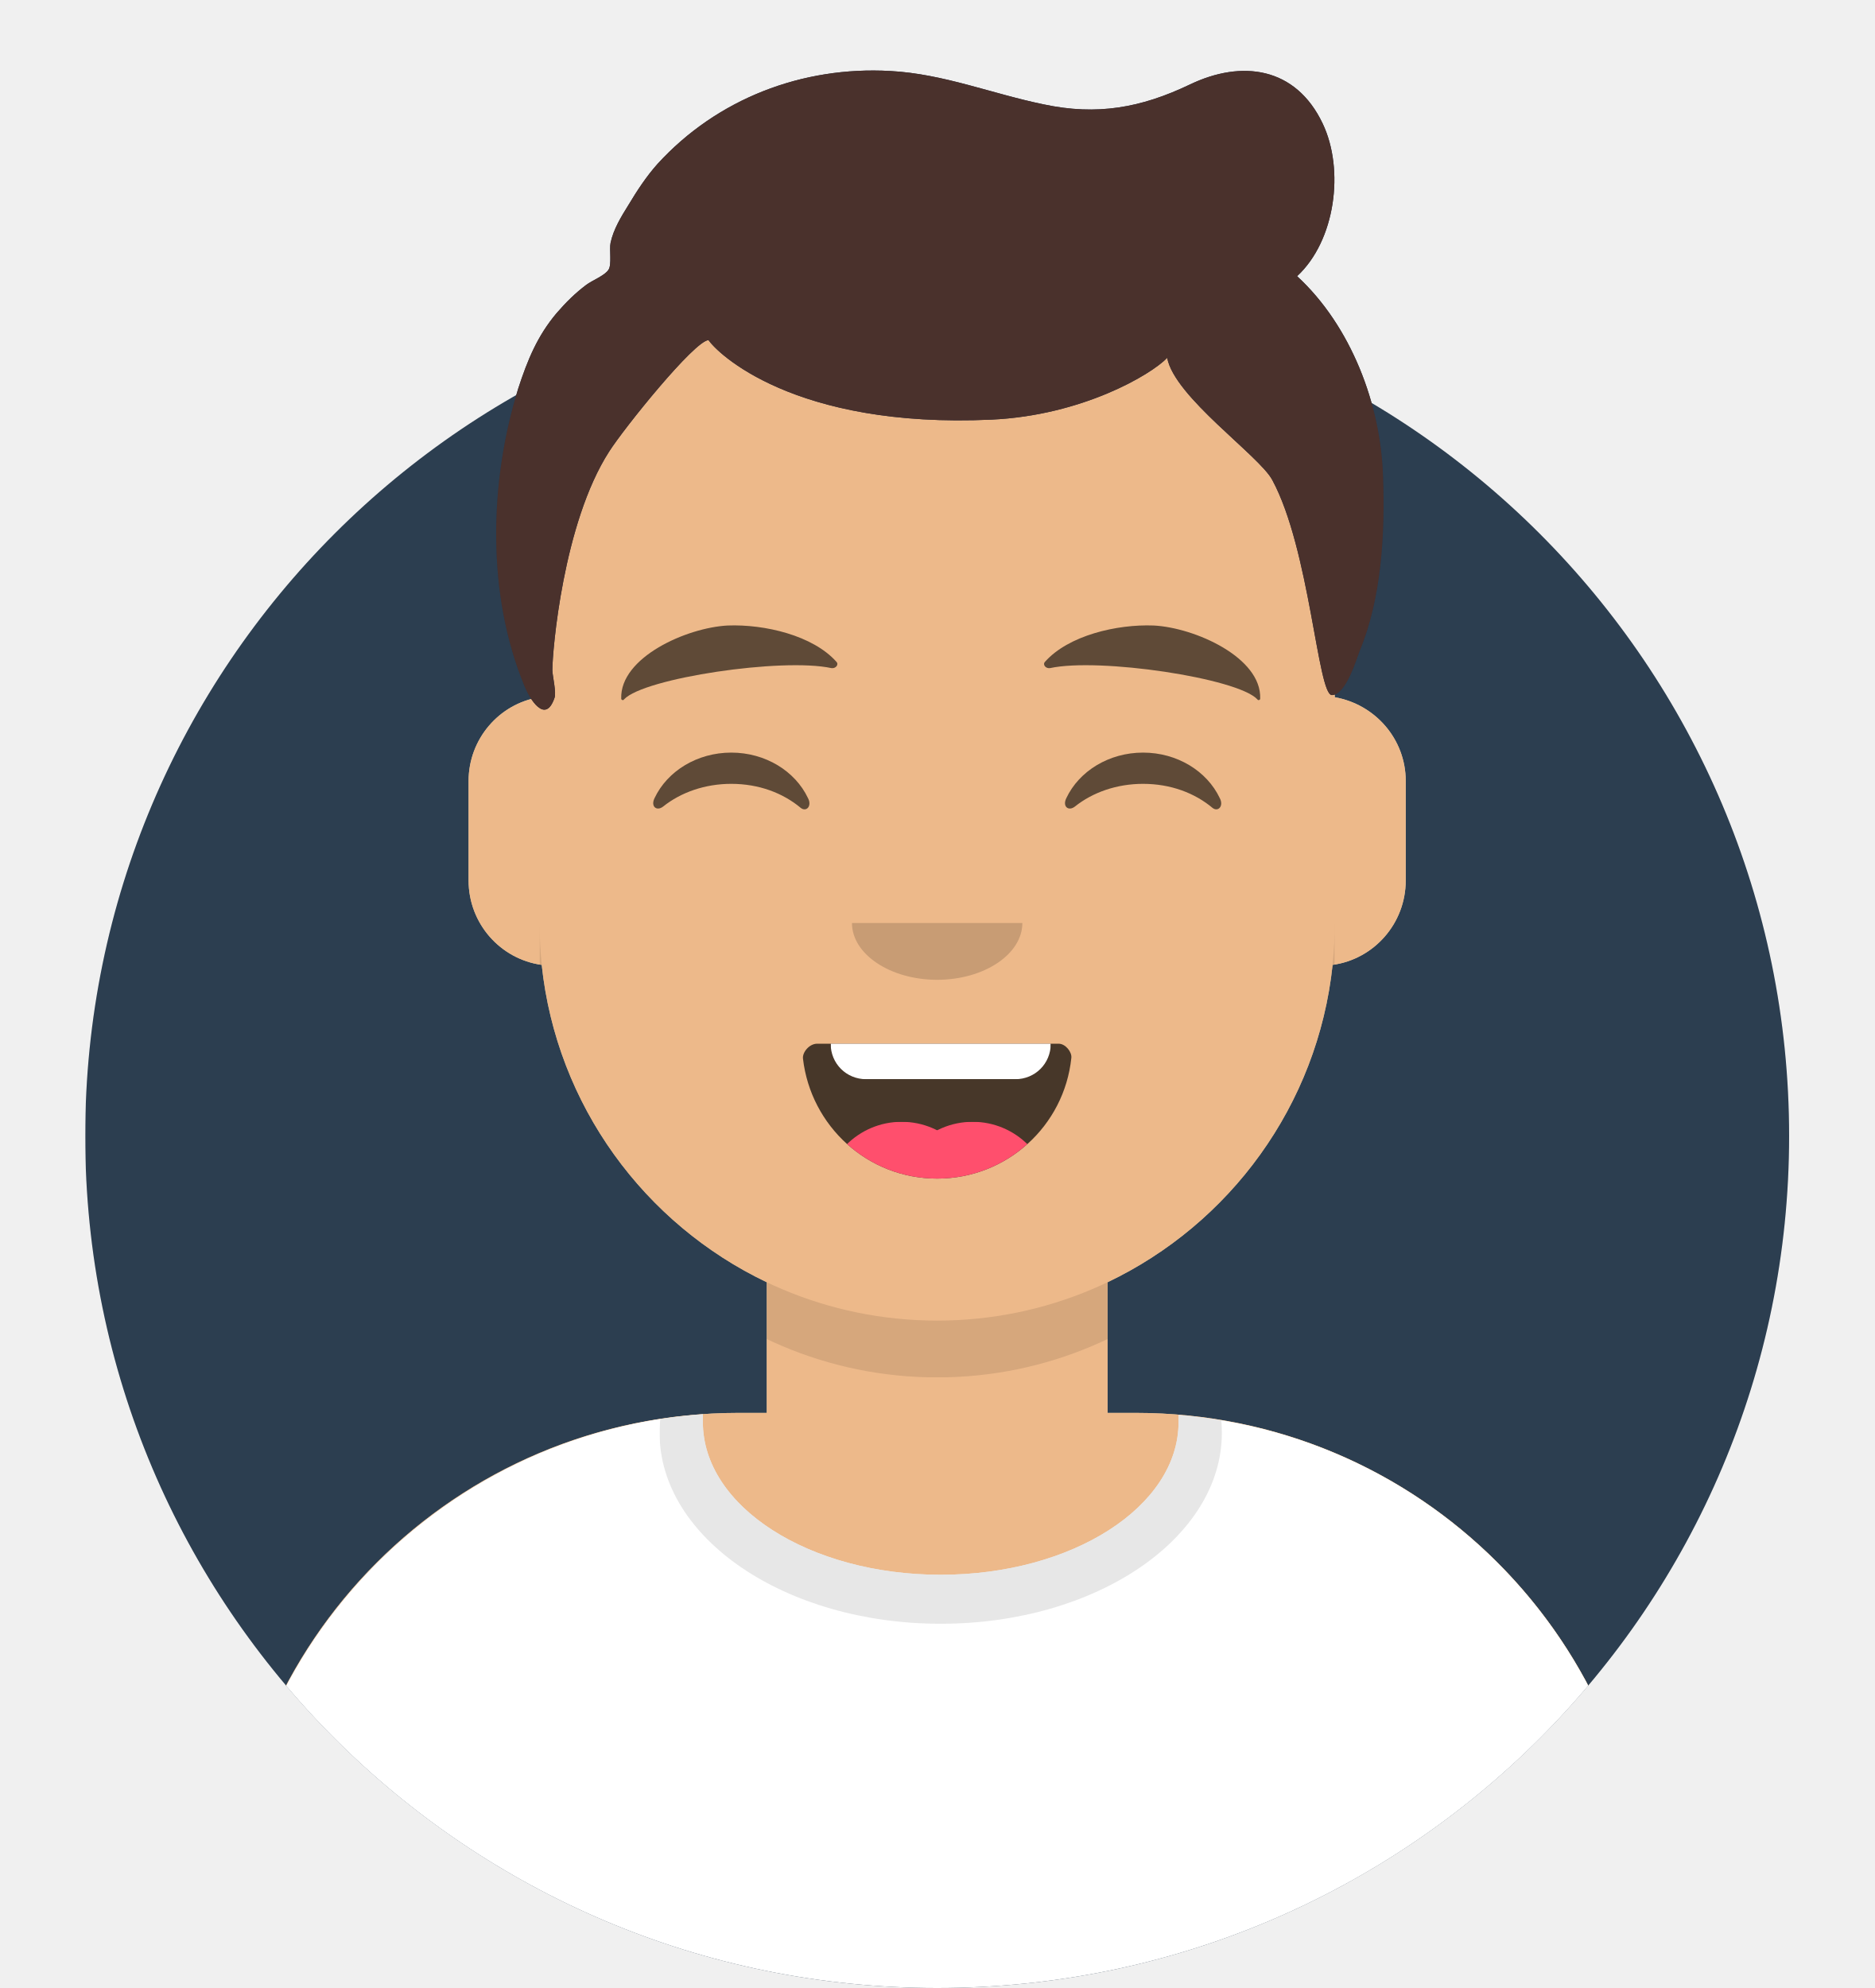
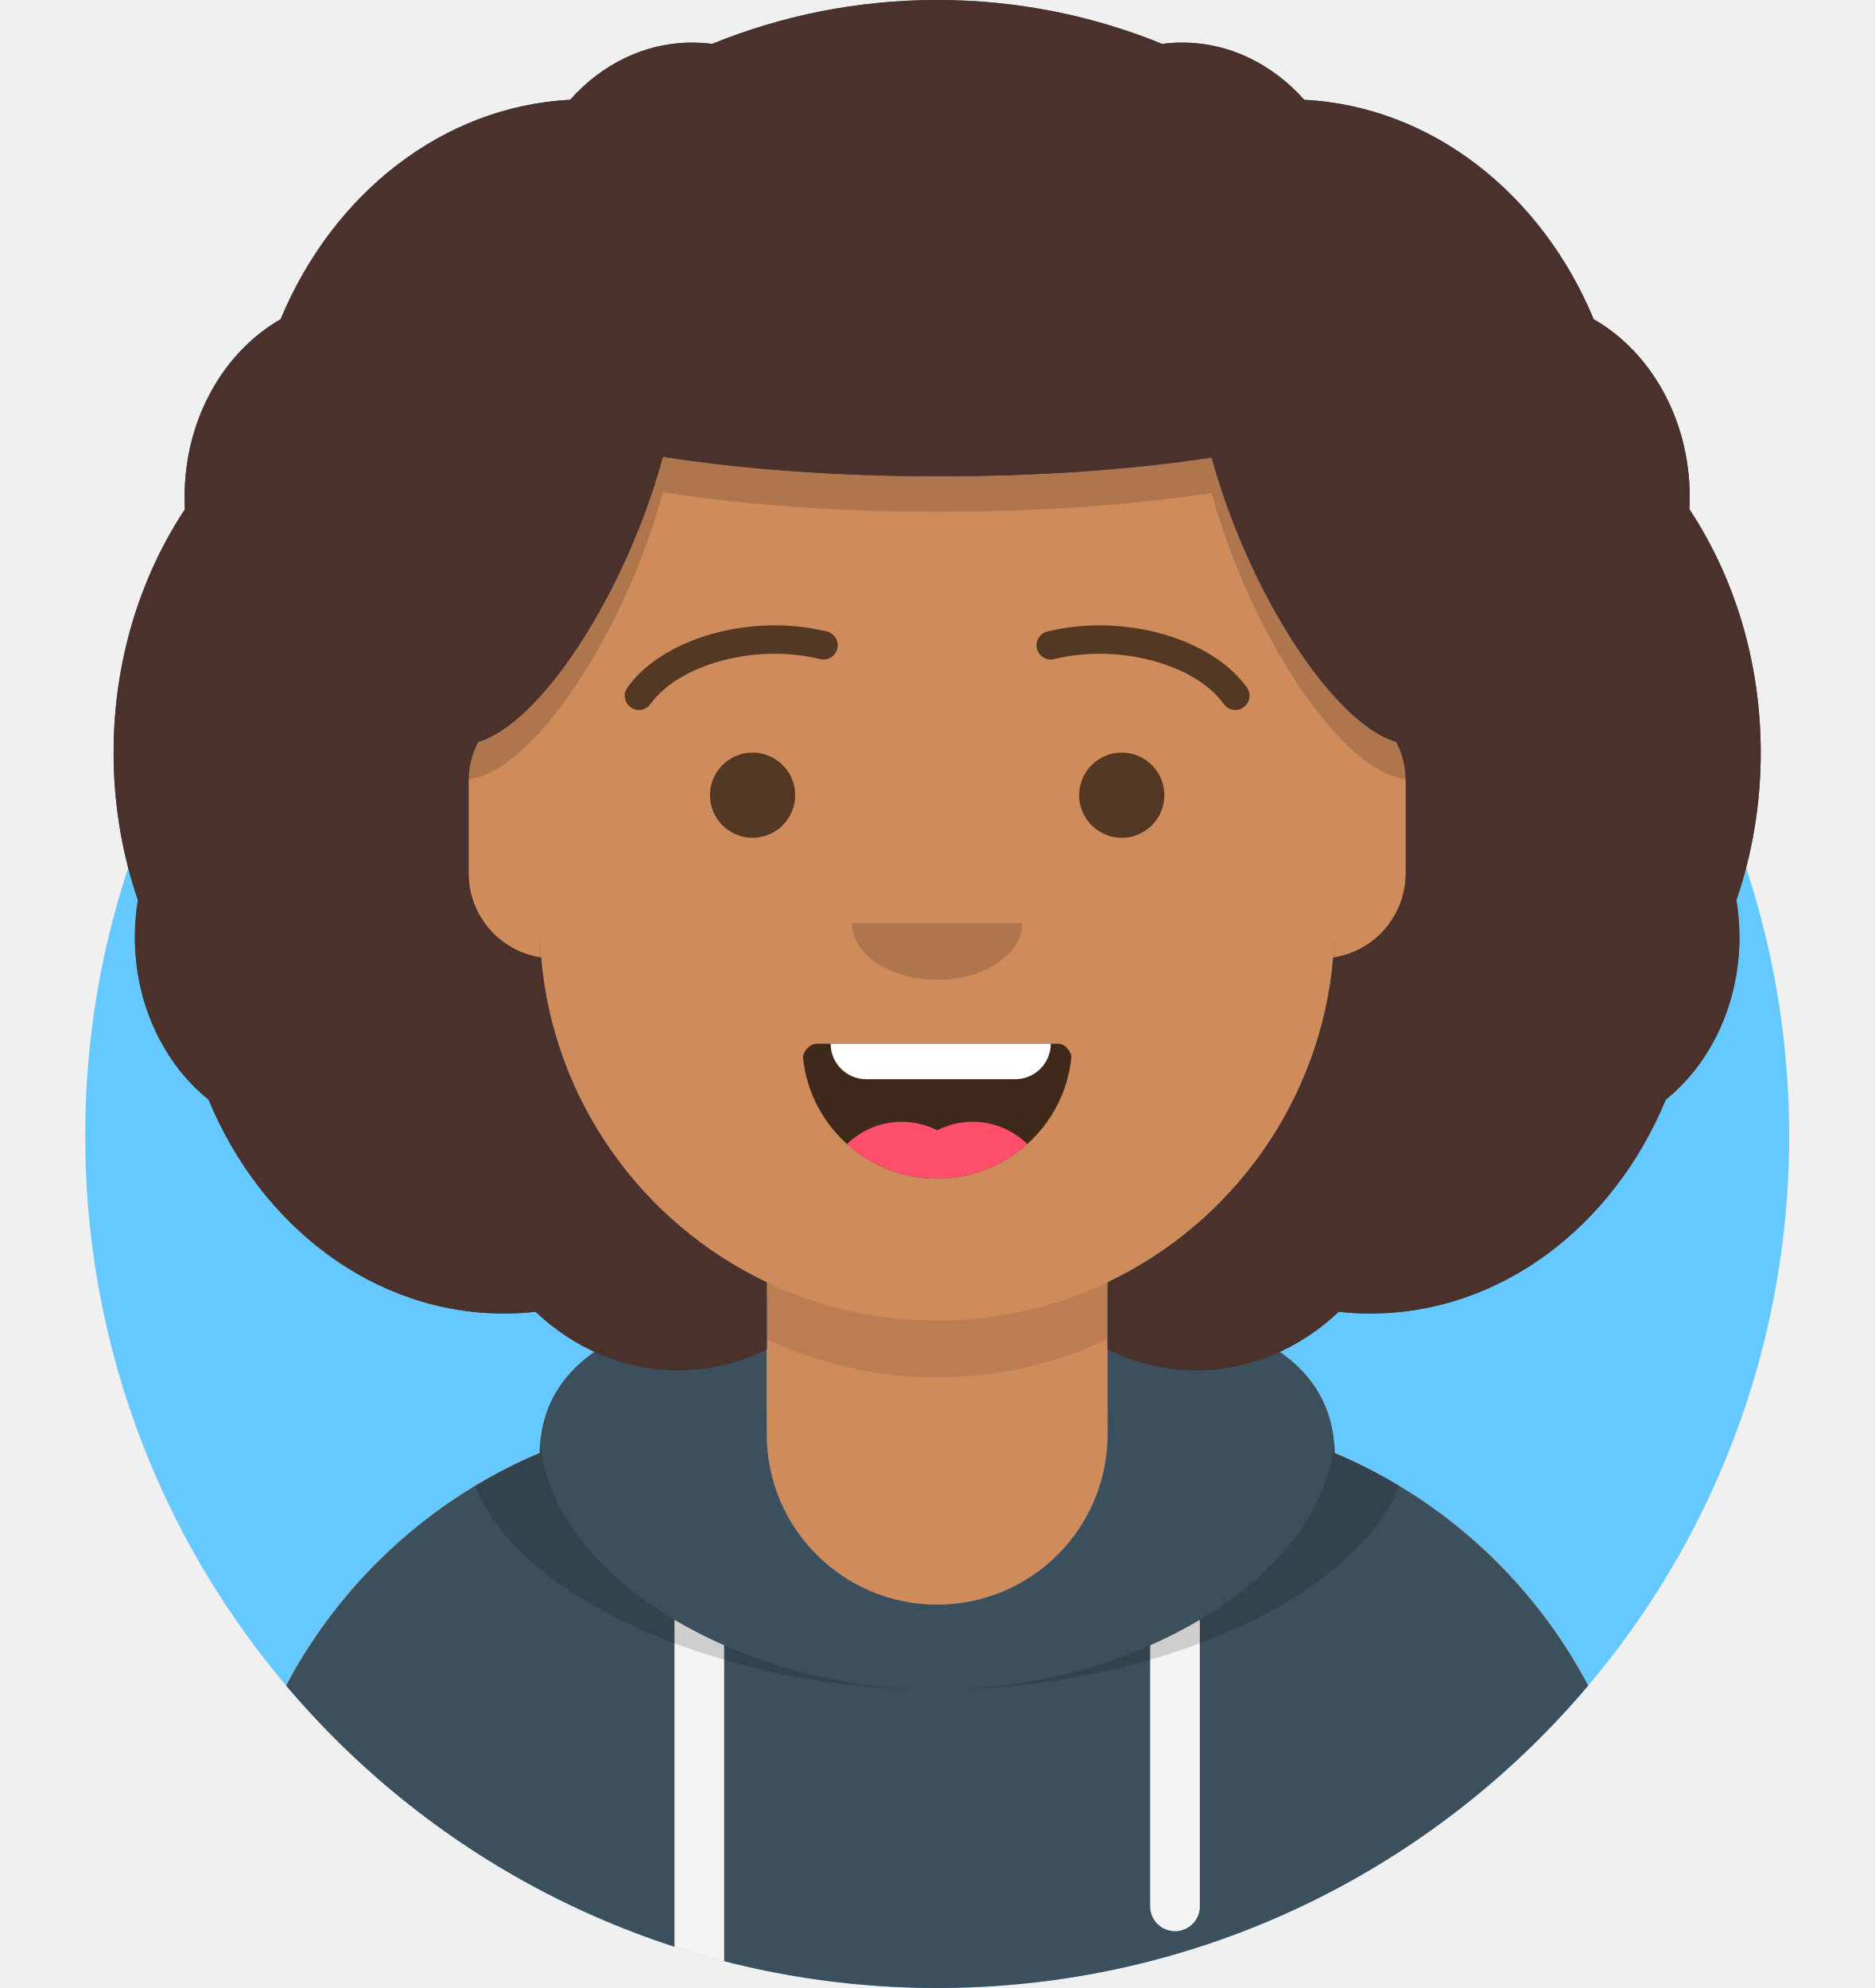
- <svg xmlns="http://www.w3.org/2000/svg" version="1.1" id="Layer_1" x="0px" y="0px" viewBox="0 0 264 280" style="enable-background:new 0 0 264 280;" xml:space="preserve">
-   <style type="text/css">
- 	.st0{fill-rule:evenodd;clip-rule:evenodd;fill:#E6E6E6;}
- 	.st1{filter:url(#Adobe_OpacityMaskFilter);}
- 	.st2{fill-rule:evenodd;clip-rule:evenodd;fill:#FFFFFF;}
- 	.st3{mask:url(#mask-2_1_);}
- 	.st4{fill-rule:evenodd;clip-rule:evenodd;fill:#2C3E50;}
- 	.st5{filter:url(#Adobe_OpacityMaskFilter_1_);}
- 	.st6{mask:url(#mask-4_1_);}
- 	.st7{fill-rule:evenodd;clip-rule:evenodd;fill:#D0C6AC;}
- 	.st8{filter:url(#Adobe_OpacityMaskFilter_2_);}
- 	.st9{mask:url(#mask-6_1_);}
- 	.st10{fill-rule:evenodd;clip-rule:evenodd;fill:#EDB98A;}
- 	.st11{filter:url(#Adobe_OpacityMaskFilter_3_);}
- 	.st12{mask:url(#mask-6_2_);fill-rule:evenodd;clip-rule:evenodd;fill-opacity:0.1;}
- 	.st13{filter:url(#Adobe_OpacityMaskFilter_4_);}
- 	.st14{mask:url(#react-mask-952_1_);}
- 	.st15{filter:url(#Adobe_OpacityMaskFilter_5_);}
- 	.st16{opacity:0.6;mask:url(#react-mask-952_2_);}
- 	.st17{fill-rule:evenodd;clip-rule:evenodd;fill-opacity:0.16;}
- 	.st18{fill-rule:evenodd;clip-rule:evenodd;fill-opacity:0.7;}
- 	.st19{filter:url(#Adobe_OpacityMaskFilter_6_);}
- 	.st20{mask:url(#react-mask-934_1_);fill-rule:evenodd;clip-rule:evenodd;fill:#FFFFFF;}
- 	.st21{filter:url(#Adobe_OpacityMaskFilter_7_);}
- 	.st22{mask:url(#react-mask-934_2_);}
- 	.st23{fill-rule:evenodd;clip-rule:evenodd;fill:#FF4F6D;}
- 	.st24{fill-rule:evenodd;clip-rule:evenodd;fill-opacity:0.6;}
- 	.st25{filter:url(#Adobe_OpacityMaskFilter_8_);}
- 	.st26{mask:url(#react-mask-925_1_);}
- 	.st27{fill-rule:evenodd;clip-rule:evenodd;fill:#28354B;}
- 	.st28{filter:url(#Adobe_OpacityMaskFilter_9_);}
- 	.st29{mask:url(#react-mask-924_1_);}
- 	.st30{fill-rule:evenodd;clip-rule:evenodd;fill:#4A312C;}
- </style>
-   <g>
-     <g transform="translate(-825, -1100)">
+ <svg xmlns="http://www.w3.org/2000/svg" xmlns:xlink="http://www.w3.org/1999/xlink" width="264px" height="280px" viewBox="0 0 264 280" version="1.1">
+   <defs>
+     <circle id="react-path-1" cx="120" cy="120" r="120" />
+     <path d="M12,160 C12,226.274 65.726,280 132,280 C198.274,280 252,226.274 252,160 L264,160 L264,-1.42108547e-14 L-3.19744231e-14,-1.42108547e-14 L-3.19744231e-14,160 L12,160 Z" id="react-path-2" />
+     <path d="M124,144.611 L124,163 L128,163 L128,163 C167.765,163 200,195.235 200,235 L200,244 L0,244 L0,235 C-4.86974701e-15,195.235 32.235,163 72,163 L72,163 L76,163 L76,144.611 C58.763,136.422 46.372,119.687 44.305,99.881 C38.48,99.058 34,94.052 34,88 L34,74 C34,68.054 38.325,63.118 44,62.166 L44,56 L44,56 C44,25.072 69.072,5.68137151e-15 100,0 L100,0 L100,0 C130.928,-5.68137151e-15 156,25.072 156,56 L156,62.166 C161.675,63.118 166,68.054 166,74 L166,88 C166,94.052 161.52,99.058 155.695,99.881 C153.628,119.687 141.237,136.422 124,144.611 Z" id="react-path-3" />
+   </defs>
+   <g id="Avataaar" stroke="none" stroke-width="1" fill="none" fill-rule="evenodd">
+     <g transform="translate(-825, -1100)" id="Avataaar/Circle">
      <g transform="translate(825, 1100)">
-         <g id="Circle" transform="translate(12, 40)">
-           <g id="Circle-Background">
-             <circle class="st0" cx="120" cy="120" r="120" />
-           </g>
-           <defs>
-             <filter id="Adobe_OpacityMaskFilter" filterUnits="userSpaceOnUse" x="0" y="0" width="240" height="240">
-               <feColorMatrix type="matrix" values="1 0 0 0 0  0 1 0 0 0  0 0 1 0 0  0 0 0 1 0" />
-             </filter>
-           </defs>
-           <mask maskUnits="userSpaceOnUse" x="0" y="0" width="240" height="240" id="mask-2_1_">
-             <g class="st1">
-               <circle id="path-1_1_" class="st2" cx="120" cy="120" r="120" />
-             </g>
+         <g id="Circle" stroke-width="1" fill-rule="evenodd" transform="translate(12, 40)">
+           <mask id="react-mask-4" fill="white">
+             <use xlink:href="#react-path-1" />
          </mask>
-           <g class="st3">
-             <rect class="st4" width="240" height="240" />
+           <use id="Circle-Background" fill="#E6E6E6" xlink:href="#react-path-1" />
+           <g id="Color/Palette/Blue-01" mask="url(#react-mask-4)" fill="#65C9FF">
+             <rect id="🖍Color" x="0" y="0" width="240" height="240" />
          </g>
        </g>
-         <g id="Mask">
- 			</g>
-         <defs>
-           <filter id="Adobe_OpacityMaskFilter_1_" filterUnits="userSpaceOnUse" x="-1" y="0" width="265" height="280">
-             <feColorMatrix type="matrix" values="1 0 0 0 0  0 1 0 0 0  0 0 1 0 0  0 0 0 1 0" />
-           </filter>
-         </defs>
-         <mask maskUnits="userSpaceOnUse" x="-1" y="0" width="265" height="280" id="mask-4_1_">
-           <g class="st5">
-             <path id="path-3_1_" class="st2" d="M12,160c0,66.3,53.7,120,120,120s120-53.7,120-120h12V0H0v160H12z" />
-           </g>
+         <mask id="react-mask-5" fill="white">
+           <use xlink:href="#react-path-2" />
        </mask>
-         <g id="Avataaar" class="st6">
+         <g id="Mask" />
+         <g id="Avataaar" stroke-width="1" fill-rule="evenodd" mask="url(#react-mask-5)">
          <g id="Body" transform="translate(32, 36)">
-             <g>
-               <path class="st7" d="M124,144.6V163h4l0,0c39.8,0,72,32.2,72,72v9H0v-9c0-39.8,32.2-72,72-72l0,0h4v-18.4        c-17.2-8.2-29.6-24.9-31.7-44.7C38.5,99.1,34,94.1,34,88V74c0-5.9,4.3-10.9,10-11.8V56l0,0c0-30.9,25.1-56,56-56l0,0l0,0        c30.9,0,56,25.1,56,56v6.2c5.7,1,10,5.9,10,11.8v14c0,6.1-4.5,11.1-10.3,11.9C153.6,119.7,141.2,136.4,124,144.6z" />
-             </g>
-             <defs>
-               <filter id="Adobe_OpacityMaskFilter_2_" filterUnits="userSpaceOnUse" x="-32" y="0" width="264" height="244">
-                 <feColorMatrix type="matrix" values="1 0 0 0 0  0 1 0 0 0  0 0 1 0 0  0 0 0 1 0" />
-               </filter>
-             </defs>
-             <mask maskUnits="userSpaceOnUse" x="-32" y="0" width="264" height="244" id="mask-6_1_">
-               <g class="st8">
-                 <path id="path-5_1_" class="st2" d="M124,144.6V163h4l0,0c39.8,0,72,32.2,72,72v9H0v-9c0-39.8,32.2-72,72-72l0,0h4v-18.4         c-17.2-8.2-29.6-24.9-31.7-44.7C38.5,99.1,34,94.1,34,88V74c0-5.9,4.3-10.9,10-11.8V56l0,0c0-30.9,25.1-56,56-56l0,0l0,0         c30.9,0,56,25.1,56,56v6.2c5.7,1,10,5.9,10,11.8v14c0,6.1-4.5,11.1-10.3,11.9C153.6,119.7,141.2,136.4,124,144.6z" />
-               </g>
+             <mask id="react-mask-6" fill="white">
+               <use xlink:href="#react-path-3" />
            </mask>
-             <g class="st9">
-               <g id="Color" transform="translate(-32, 0)">
-                 <rect class="st10" width="264" height="244" />
+             <use fill="#D0C6AC" xlink:href="#react-path-3" />
+             <g id="Skin/👶🏽-03-Brown" mask="url(#react-mask-6)" fill="#D08B5B">
+               <g transform="translate(0, 0)" id="Color">
+                 <rect x="0" y="0" width="264" height="280" />
              </g>
            </g>
+             <path d="M156,79 L156,102 C156,132.928 130.928,158 100,158 C69.072,158 44,132.928 44,102 L44,79 L44,94 C44,124.928 69.072,150 100,150 C130.928,150 156,124.928 156,94 L156,79 Z" id="Neck-Shadow" fill-opacity="0.1" fill="#000000" mask="url(#react-mask-6)" />
+           </g>
+           <g id="Clothing/Hoodie" transform="translate(0, 170)">
            <defs>
-               <filter id="Adobe_OpacityMaskFilter_3_" filterUnits="userSpaceOnUse" x="44" y="79" width="112" height="79">
-                 <feColorMatrix type="matrix" values="1 0 0 0 0  0 1 0 0 0  0 0 1 0 0  0 0 0 1 0" />
-               </filter>
+               <path d="M108,13.071 C90.081,15.076 76.28,20.552 76.004,34.645 C50.146,45.568 32,71.165 32,100.999 L32,100.999 L32,110 L232,110 L232,100.999 C232,71.165 213.854,45.568 187.996,34.645 C187.72,20.552 173.919,15.076 156,13.071 L156,32 L156,32 C156,45.255 145.255,56 132,56 L132,56 C118.745,56 108,45.255 108,32 L108,13.071 Z" id="react-path-243" />
            </defs>
-             <mask maskUnits="userSpaceOnUse" x="44" y="79" width="112" height="79" id="mask-6_2_">
-               <g class="st11">
-                 <path id="path-5_2_" class="st2" d="M124,144.6V163h4l0,0c39.8,0,72,32.2,72,72v9H0v-9c0-39.8,32.2-72,72-72l0,0h4v-18.4         c-17.2-8.2-29.6-24.9-31.7-44.7C38.5,99.1,34,94.1,34,88V74c0-5.9,4.3-10.9,10-11.8V56l0,0c0-30.9,25.1-56,56-56l0,0l0,0         c30.9,0,56,25.1,56,56v6.2c5.7,1,10,5.9,10,11.8v14c0,6.1-4.5,11.1-10.3,11.9C153.6,119.7,141.2,136.4,124,144.6z" />
+             <mask id="react-mask-244" fill="white">
+               <use xlink:href="#react-path-243" />
+             </mask>
+             <use id="Hoodie" fill="#B7C1DB" fill-rule="evenodd" xlink:href="#react-path-243" />
+             <g id="Color/Palette/Gray-01" mask="url(#react-mask-244)" fill-rule="evenodd" fill="#3C4F5C">
+               <rect id="🖍Color" x="0" y="0" width="264" height="110" />
+             </g>
+             <path d="M102,61.739 L102,110 L95,110 L95,58.15 C97.204,59.46 99.547,60.661 102,61.739 Z M169,58.15 L169,98.5 C169,100.433 167.433,102 165.5,102 C163.567,102 162,100.433 162,98.5 L162,61.739 C164.453,60.661 166.796,59.46 169,58.15 Z" id="Straps" fill="#F4F4F4" fill-rule="evenodd" mask="url(#react-mask-244)" />
+             <path d="M90.96,12.724 C75.909,15.571 65.5,21.243 65.5,32.308 C65.5,52.02 98.538,68 132,68 C165.462,68 198.5,52.02 198.5,32.308 C198.5,21.243 188.091,15.571 173.04,12.724 C182.125,16.074 188,21.706 188,31.077 C188,51.469 160.179,68 132,68 C103.821,68 76,51.469 76,31.077 C76,21.706 81.875,16.074 90.96,12.724 Z" id="Shadow" fill-opacity="0.16" fill="#000000" fill-rule="evenodd" mask="url(#react-mask-244)" />
+           </g>
+           <g id="Face" transform="translate(76, 82)" fill="#000000">
+             <g id="Mouth/Smile" transform="translate(2, 52)">
+               <defs>
+                 <path d="M35.118,15.128 C36.176,24.62 44.226,32 54,32 C63.804,32 71.874,24.574 72.892,15.04 C72.974,14.273 72.117,13 71.043,13 C56.149,13 44.738,13 37.087,13 C36.007,13 35.012,14.178 35.118,15.128 Z" id="react-path-259" />
+               </defs>
+               <mask id="react-mask-260" fill="white">
+                 <use xlink:href="#react-path-259" />
+               </mask>
+               <use id="Mouth" fill-opacity="0.7" fill="#000000" fill-rule="evenodd" xlink:href="#react-path-259" />
+               <rect id="Teeth" fill="#FFFFFF" fill-rule="evenodd" mask="url(#react-mask-260)" x="39" y="2" width="31" height="16" rx="5" />
+               <g id="Tongue" stroke-width="1" fill-rule="evenodd" mask="url(#react-mask-260)" fill="#FF4F6D">
+                 <g transform="translate(38, 24)">
+                   <circle cx="11" cy="11" r="11" />
+                   <circle cx="21" cy="11" r="11" />
+                 </g>
              </g>
-             </mask>
-             <path id="Neck-Shadow" class="st12" d="M156,79v23c0,30.9-25.1,56-56,56s-56-25.1-56-56V79v15c0,30.9,25.1,56,56,56       s56-25.1,56-56V79z" />
-           </g>
-           <g transform="translate(0, 170)">
-             <g id="Clothes">
-               <path class="st0" d="M166,29.3c37,3,66,34,66,71.8v8.9H32v-8.9C32,63,61.6,31.8,99,29.2c0,0.4,0,0.7,0,1.1        c0,11.9,15,21.5,33.5,21.5S166,42.2,166,30.3C166,30,166,29.6,166,29.3z" />
            </g>
-             <defs>
-               <filter id="Adobe_OpacityMaskFilter_4_" filterUnits="userSpaceOnUse" x="0" y="0" width="264" height="110">
-                 <feColorMatrix type="matrix" values="1 0 0 0 0  0 1 0 0 0  0 0 1 0 0  0 0 0 1 0" />
-               </filter>
-             </defs>
-             <mask maskUnits="userSpaceOnUse" x="0" y="0" width="264" height="110" id="react-mask-952_1_">
-               <g class="st13">
-                 <path id="react-path-951_1_" class="st2" d="M166,29.3c37,3,66,34,66,71.8v8.9H32v-8.9C32,63,61.6,31.8,99,29.2         c0,0.4,0,0.7,0,1.1c0,11.9,15,21.5,33.5,21.5S166,42.2,166,30.3C166,30,166,29.6,166,29.3z" />
-               </g>
-             </mask>
-             <g class="st14">
-               <rect class="st2" width="264" height="110" />
+             <g id="Nose/Default" transform="translate(28, 40)" fill-opacity="0.16">
+               <path d="M16,8 C16,12.418 21.373,16 28,16 L28,16 C34.627,16 40,12.418 40,8" id="Nose" />
            </g>
-             <defs>
-               <filter id="Adobe_OpacityMaskFilter_5_" filterUnits="userSpaceOnUse" x="92.9" y="4.9" width="79.3" height="53.8">
-                 <feColorMatrix type="matrix" values="1 0 0 0 0  0 1 0 0 0  0 0 1 0 0  0 0 0 1 0" />
-               </filter>
-             </defs>
-             <mask maskUnits="userSpaceOnUse" x="92.9" y="4.9" width="79.3" height="53.8" id="react-mask-952_2_">
-               <g class="st15">
-                 <path id="react-path-951_2_" class="st2" d="M166,29.3c37,3,66,34,66,71.8v8.9H32v-8.9C32,63,61.6,31.8,99,29.2         c0,0.4,0,0.7,0,1.1c0,11.9,15,21.5,33.5,21.5S166,42.2,166,30.3C166,30,166,29.6,166,29.3z" />
-               </g>
-             </mask>
-             <g id="Shadowy" class="st16">
-               <g transform="translate(92, 4)">
-                 <ellipse class="st17" cx="40.5" cy="27.8" rx="39.6" ry="26.9" />
+             <g id="Eyes/Default-😀" transform="translate(0, 8)" fill-opacity="0.6">
+               <circle id="Eye" cx="30" cy="22" r="6" />
+               <circle id="Eye" cx="82" cy="22" r="6" />
+             </g>
+             <g id="Eyebrow/Outline/Default" fill-opacity="0.6">
+               <g id="I-Browse" transform="translate(12, 6)">
+                 <path d="M3.63,11.159 C7.545,5.65 18.278,2.561 27.523,4.831 C28.596,5.095 29.679,4.439 29.942,3.366 C30.206,2.293 29.55,1.21 28.477,0.947 C17.74,-1.69 5.312,1.887 0.37,8.841 C-0.27,9.742 -0.059,10.99 0.841,11.63 C1.742,12.27 2.99,12.059 3.63,11.159 Z" id="Eyebrow" fill-rule="nonzero" />
+                 <path d="M61.63,11.159 C65.545,5.65 76.278,2.561 85.523,4.831 C86.596,5.095 87.679,4.439 87.942,3.366 C88.206,2.293 87.55,1.21 86.477,0.947 C75.74,-1.69 63.312,1.887 58.37,8.841 C57.73,9.742 57.941,10.99 58.841,11.63 C59.742,12.27 60.99,12.059 61.63,11.159 Z" id="Eyebrow" fill-rule="nonzero" transform="translate(73.00015, 6.039198) scale(-1, 1) translate(-73.00015, -6.039198) " />
              </g>
            </g>
          </g>
-           <g id="Face" transform="translate(76, 82)">
-             <g transform="translate(2, 52)">
-               <g id="Mouth">
-                 <path class="st18" d="M35.1,15.1C36.2,24.6,44.2,32,54,32c9.8,0,17.9-7.4,18.9-17c0.1-0.8-0.8-2-1.8-2c-14.9,0-26.3,0-34,0         C36,13,35,14.2,35.1,15.1z" />
-               </g>
-               <defs>
-                 <filter id="Adobe_OpacityMaskFilter_6_" filterUnits="userSpaceOnUse" x="39" y="2" width="31" height="16">
-                   <feColorMatrix type="matrix" values="1 0 0 0 0  0 1 0 0 0  0 0 1 0 0  0 0 0 1 0" />
-                 </filter>
-               </defs>
-               <mask maskUnits="userSpaceOnUse" x="39" y="2" width="31" height="16" id="react-mask-934_1_">
-                 <g class="st19">
-                   <path id="react-path-933_1_" class="st2" d="M35.1,15.1C36.2,24.6,44.2,32,54,32c9.8,0,17.9-7.4,18.9-17          c0.1-0.8-0.8-2-1.8-2c-14.9,0-26.3,0-34,0C36,13,35,14.2,35.1,15.1z" />
-                 </g>
-               </mask>
-               <path id="Teeth" class="st20" d="M44,2h21c2.8,0,5,2.2,5,5v6c0,2.8-2.2,5-5,5H44c-2.8,0-5-2.2-5-5V7C39,4.2,41.2,2,44,2z" />
-               <defs>
-                 <filter id="Adobe_OpacityMaskFilter_7_" filterUnits="userSpaceOnUse" x="38" y="24" width="32" height="22">
-                   <feColorMatrix type="matrix" values="1 0 0 0 0  0 1 0 0 0  0 0 1 0 0  0 0 0 1 0" />
-                 </filter>
-               </defs>
-               <mask maskUnits="userSpaceOnUse" x="38" y="24" width="32" height="22" id="react-mask-934_2_">
-                 <g class="st21">
-                   <path id="react-path-933_2_" class="st2" d="M35.1,15.1C36.2,24.6,44.2,32,54,32c9.8,0,17.9-7.4,18.9-17          c0.1-0.8-0.8-2-1.8-2c-14.9,0-26.3,0-34,0C36,13,35,14.2,35.1,15.1z" />
-                 </g>
-               </mask>
-               <g id="Tongue" class="st22">
-                 <g transform="translate(38, 24)">
-                   <circle class="st23" cx="11" cy="11" r="11" />
-                   <circle class="st23" cx="21" cy="11" r="11" />
-                 </g>
-               </g>
-             </g>
-             <g transform="translate(28, 40)">
-               <path id="Nose" class="st17" d="M16,8c0,4.4,5.4,8,12,8l0,0c6.6,0,12-3.6,12-8" />
-             </g>
-             <g transform="translate(0, 8)">
-               <path id="Squint" class="st24" d="M16.2,22.4C18,18.6,22.2,16,27,16c4.8,0,9,2.6,10.8,6.4c0.6,1.1-0.2,2-1,1.4        c-2.5-2.1-5.9-3.4-9.8-3.4c-3.7,0-7.1,1.2-9.6,3.2C16.5,24.3,15.6,23.6,16.2,22.4z" />
-               <path class="st24" d="M74.2,22.4C76,18.6,80.2,16,85,16c4.8,0,9,2.6,10.8,6.4c0.6,1.1-0.2,2-1,1.4c-2.5-2.1-5.9-3.4-9.8-3.4        c-3.7,0-7.1,1.2-9.6,3.2C74.5,24.3,73.6,23.6,74.2,22.4z" />
-             </g>
-             <g>
-               <path id="Eyebrow" class="st24" d="M26.5,6.1c-5.8,0.3-15.2,4.5-15,10.3c0,0.2,0.3,0.3,0.4,0.1c2.8-3,22.3-5.9,29.2-4.4        c0.6,0.1,1.1-0.5,0.7-0.9C38.5,7.5,31.7,5.9,26.5,6.1" />
-               <path class="st24" d="M86.5,6.1c5.8,0.3,15.2,4.5,15,10.3c0,0.2-0.3,0.3-0.4,0.1c-2.8-3-22.3-5.9-29.2-4.4        c-0.6,0.1-1.1-0.5-0.7-0.9C74.5,7.5,81.3,5.9,86.5,6.1" />
-             </g>
-           </g>
-           <g id="Top">
+           <g id="Top" stroke-width="1" fill-rule="evenodd">
            <defs>
-               <filter id="Adobe_OpacityMaskFilter_8_" filterUnits="userSpaceOnUse" x="-1" y="0" width="264" height="280">
-                 <feColorMatrix type="matrix" values="1 0 0 0 0  0 1 0 0 0  0 0 1 0 0  0 0 0 1 0" />
-               </filter>
+               <rect id="react-path-235" x="0" y="0" width="264" height="280" />
+               <path d="M180.666,104.495 C181.518,106.144 182,108.016 182,110 L182,123 C182,129.019 177.569,134.002 171.791,134.867 C170.048,155.115 157.531,172.283 140,180.611 L140,190.054 C143.832,191.95 148.059,193 152.5,193 C160.121,193 167.111,189.907 172.559,184.758 C174.02,184.918 175.502,185 177,185 C195.39,185 211.26,172.684 218.622,154.884 C224.9,149.814 229,141.454 229,132 C229,130.215 228.854,128.469 228.574,126.777 C230.786,120.339 232,113.331 232,106 C232,93.134 228.261,81.264 221.954,71.725 C221.985,71.155 222,70.579 222,70 C222,59.043 216.493,49.557 208.471,44.957 C201.16,27.369 185.741,14.991 167.697,14.057 C163.274,9.075 157.201,6 150.5,6 C149.549,6 148.611,6.062 147.688,6.182 C137.91,2.196 127.211,0 116,0 C104.789,0 94.09,2.196 84.312,6.182 C83.389,6.062 82.451,6 81.5,6 C74.799,6 68.726,9.075 64.303,14.057 C46.259,14.991 30.84,27.369 23.529,44.957 C15.507,49.557 10,59.043 10,70 C10,70.579 10.015,71.155 10.046,71.725 C3.739,81.264 0,93.134 0,106 C0,113.331 1.214,120.339 3.426,126.777 C3.146,128.469 3,130.215 3,132 C3,141.454 7.1,149.814 13.378,154.884 C20.74,172.684 36.61,185 55,185 C56.498,185 57.98,184.918 59.441,184.758 C64.889,189.907 71.879,193 79.5,193 C83.941,193 88.168,191.95 92,190.054 L92,180.611 C74.469,172.283 61.952,155.115 60.209,134.867 C54.431,134.002 50,129.019 50,123 L50,110 C50,108.017 50.481,106.146 51.333,104.498 C54.035,103.696 57.01,101.445 59.991,98.168 C59.994,98.167 59.997,98.166 60,98.166 L60,98.157 C66.866,90.601 73.755,77.602 77.369,64.335 C88.486,66.072 101.905,67.087 116.354,67.087 C130.513,67.087 143.683,66.112 154.668,64.438 C158.288,77.664 165.154,90.61 172,98.148 L172,98.166 C172.007,98.167 172.013,98.168 172.02,98.169 C174.996,101.441 177.967,103.691 180.666,104.495 Z" id="react-path-236" />
+               <path d="M65.18,77.737 C67.363,76.105 80.407,75.479 82.758,74.089 C83.492,73.655 84.061,73.216 84.5,72.78 C84.939,73.216 85.509,73.655 86.242,74.089 C88.593,75.479 101.637,76.105 103.82,77.737 C106.03,79.391 107.644,83.185 107.467,86.151 C107.255,89.71 103.361,98.203 93.672,99.181 C91.558,96.828 88.237,95.31 84.5,95.31 C80.763,95.31 77.442,96.828 75.328,99.181 C65.639,98.203 61.745,89.71 61.533,86.151 C61.357,83.185 62.97,79.391 65.18,77.737 M103.142,94.906 C103.143,94.906 103.145,94.905 103.146,94.905 C103.144,94.905 103.143,94.906 103.142,94.906 M65.845,94.901 C65.849,94.903 65.857,94.906 65.862,94.908 C65.857,94.906 65.851,94.903 65.845,94.901 M144.863,55.985 C144.474,50.03 143.278,44.152 142.234,38.286 C141.953,36.707 140.424,26 139.735,26 C139.502,35.109 138.702,44.08 137.67,53.139 C137.361,55.848 137.038,58.556 136.825,61.274 C136.654,63.47 136.96,66.122 136.428,68.246 C135.749,70.952 132.348,73.478 129.703,74.411 C123.103,76.737 117.598,67.108 111.961,64.291 C104.643,60.635 92.064,59.764 84.582,64.53 C76.936,59.764 64.357,60.635 57.039,64.291 C51.402,67.108 45.897,76.737 39.297,74.411 C36.652,73.478 33.25,70.952 32.572,68.246 C32.04,66.122 32.346,63.47 32.175,61.274 C31.962,58.556 31.639,55.848 31.33,53.139 C30.298,44.08 29.497,35.109 29.265,26 C28.576,26 27.047,36.707 26.766,38.286 C25.722,44.152 24.526,50.03 24.138,55.985 C23.739,62.105 24.215,68.167 25.47,74.163 C26.069,77.028 26.769,79.876 27.519,82.704 C28.353,85.847 27.199,91.966 27.572,95.192 C28.279,101.296 31.154,113.2 34.383,118.451 C35.944,120.989 37.773,122.574 39.816,124.619 C41.783,126.588 42.604,129.64 44.726,131.737 C48.682,135.645 54.446,137.971 60.366,138.543 C65.677,143.05 74.506,146 84.5,146 C94.495,146 103.323,143.05 108.635,138.543 C114.554,137.971 120.318,135.645 124.274,131.737 C126.396,129.64 127.217,126.588 129.184,124.619 C131.226,122.574 133.056,120.989 134.617,118.451 C137.846,113.2 140.721,101.296 141.428,95.192 C141.801,91.966 140.647,85.847 141.481,82.704 C142.232,79.876 142.931,77.028 143.531,74.163 C144.785,68.167 145.261,62.105 144.863,55.985 Z" id="react-path-237" />
            </defs>
-             <mask maskUnits="userSpaceOnUse" x="-1" y="0" width="264" height="280" id="react-mask-925_1_">
-               <g class="st25">
-                 <rect id="react-path-927_1_" class="st2" width="264" height="280" />
-               </g>
+             <mask id="react-mask-233" fill="white">
+               <use xlink:href="#react-path-235" />
            </mask>
-             <g class="st26">
+             <g id="Mask" />
+             <g id="Top/Long-Hair/Fro" mask="url(#react-mask-233)">
              <g transform="translate(-1, 0)">
-                 <g id="Short-Hair">
-                   <path class="st27" d="M183.7,38.9c5.4-5,6.7-15,3.6-21.5c-3.8-8-11.4-9-18.7-5.5c-6.9,3.3-13.1,4.4-20.6,2.8          c-7.3-1.5-14.1-4.3-21.6-4.7C114,9.3,102,13.9,93.6,23.1c-1.6,1.8-2.9,3.8-4.1,5.8c-1,1.6-2.1,3.4-2.5,5.3          c-0.2,0.9,0.2,3.1-0.3,3.8c-0.5,0.8-2.3,1.5-3.1,2.1c-1.6,1.2-2.9,2.5-4.2,4c-2.7,3.2-4.1,6.6-5.4,10.6          c-4.1,13.2-4.5,29,0.9,42c0.7,1.7,2.9,5.4,4.2,1.6c0.3-0.7-0.3-3.2-0.3-3.9c0-2.7,1.5-20.7,8-30.8c2.1-3.3,12-15.6,14-15.7          c1.1,1.7,11.9,12.5,39.9,11.2c12.7-0.6,22.4-6.3,24.7-8.7c1,5.5,13,13.8,14.8,17.2c5.3,9.8,6.4,30.3,8.4,30.3          s3.5-5.2,3.9-6.2c3.1-7.4,3.6-16.6,3.3-24.6C195.5,57,191.3,45.9,183.7,38.9z" />
-                 </g>
-                 <defs>
-                   <filter id="Adobe_OpacityMaskFilter_9_" filterUnits="userSpaceOnUse" x="0" y="0" width="264" height="280">
-                     <feColorMatrix type="matrix" values="1 0 0 0 0  0 1 0 0 0  0 0 1 0 0  0 0 0 1 0" />
-                   </filter>
-                 </defs>
-                 <mask maskUnits="userSpaceOnUse" x="0" y="0" width="264" height="280" id="react-mask-924_1_">
-                   <g class="st28">
-                     <path id="react-path-926_1_" class="st2" d="M183.7,38.9c5.4-5,6.7-15,3.6-21.5c-3.8-8-11.4-9-18.7-5.5           c-6.9,3.3-13.1,4.4-20.6,2.8c-7.3-1.5-14.1-4.3-21.6-4.7C114,9.3,102,13.9,93.6,23.1c-1.6,1.8-2.9,3.8-4.1,5.8           c-1,1.6-2.1,3.4-2.5,5.3c-0.2,0.9,0.2,3.1-0.3,3.8c-0.5,0.8-2.3,1.5-3.1,2.1c-1.6,1.2-2.9,2.5-4.2,4           c-2.7,3.2-4.1,6.6-5.4,10.6c-4.1,13.2-4.5,29,0.9,42c0.7,1.7,2.9,5.4,4.2,1.6c0.3-0.7-0.3-3.2-0.3-3.9           c0-2.7,1.5-20.7,8-30.8c2.1-3.3,12-15.6,14-15.7c1.1,1.7,11.9,12.5,39.9,11.2c12.7-0.6,22.4-6.3,24.7-8.7           c1,5.5,13,13.8,14.8,17.2c5.3,9.8,6.4,30.3,8.4,30.3s3.5-5.2,3.9-6.2c3.1-7.4,3.6-16.6,3.3-24.6           C195.5,57,191.3,45.9,183.7,38.9z" />
-                   </g>
-                 </mask>
-                 <g class="st29">
-                   <g transform="translate(0, 0) ">
-                     <rect class="st30" width="264" height="280" />
+                 <path d="M67,109.778 C76.038,108.717 88.922,89.331 94.369,69.335 C105.486,71.072 118.905,72.087 133.354,72.087 C147.513,72.087 160.683,71.112 171.668,69.438 C177.13,89.391 189.978,108.707 199,109.777 L199,89 C199,66.116 187.353,45.952 169.664,34.113 C169.136,36.595 168.785,39.335 168.624,42.297 C158.285,40.893 146.228,40.087 133.354,40.087 C120.19,40.087 107.882,40.929 97.39,42.393 C97.232,39.392 96.878,36.618 96.343,34.107 C78.65,45.946 67,66.113 67,89 L67,89 L67,109.778 Z" id="Shadow" fill-opacity="0.16" fill="#000000" fill-rule="evenodd" />
+                 <g id="Hair" stroke-width="1" fill="none" fill-rule="evenodd" transform="translate(17, 0)">
+                   <mask id="react-mask-234" fill="white">
+                     <use xlink:href="#react-path-236" />
+                   </mask>
+                   <use fill="#314756" xlink:href="#react-path-236" />
+                   <g id="Skin/👶🏽-03-Brown" mask="url(#react-mask-234)" fill="#4A312C">
+                     <g transform="translate(0, 0) " id="Color">
+                       <rect x="0" y="0" width="264" height="280" />
+                     </g>
                  </g>
                </g>
              </g>
            </g>
          </g>
        </g>
      </g>
    </g>
  </g>
</svg>
